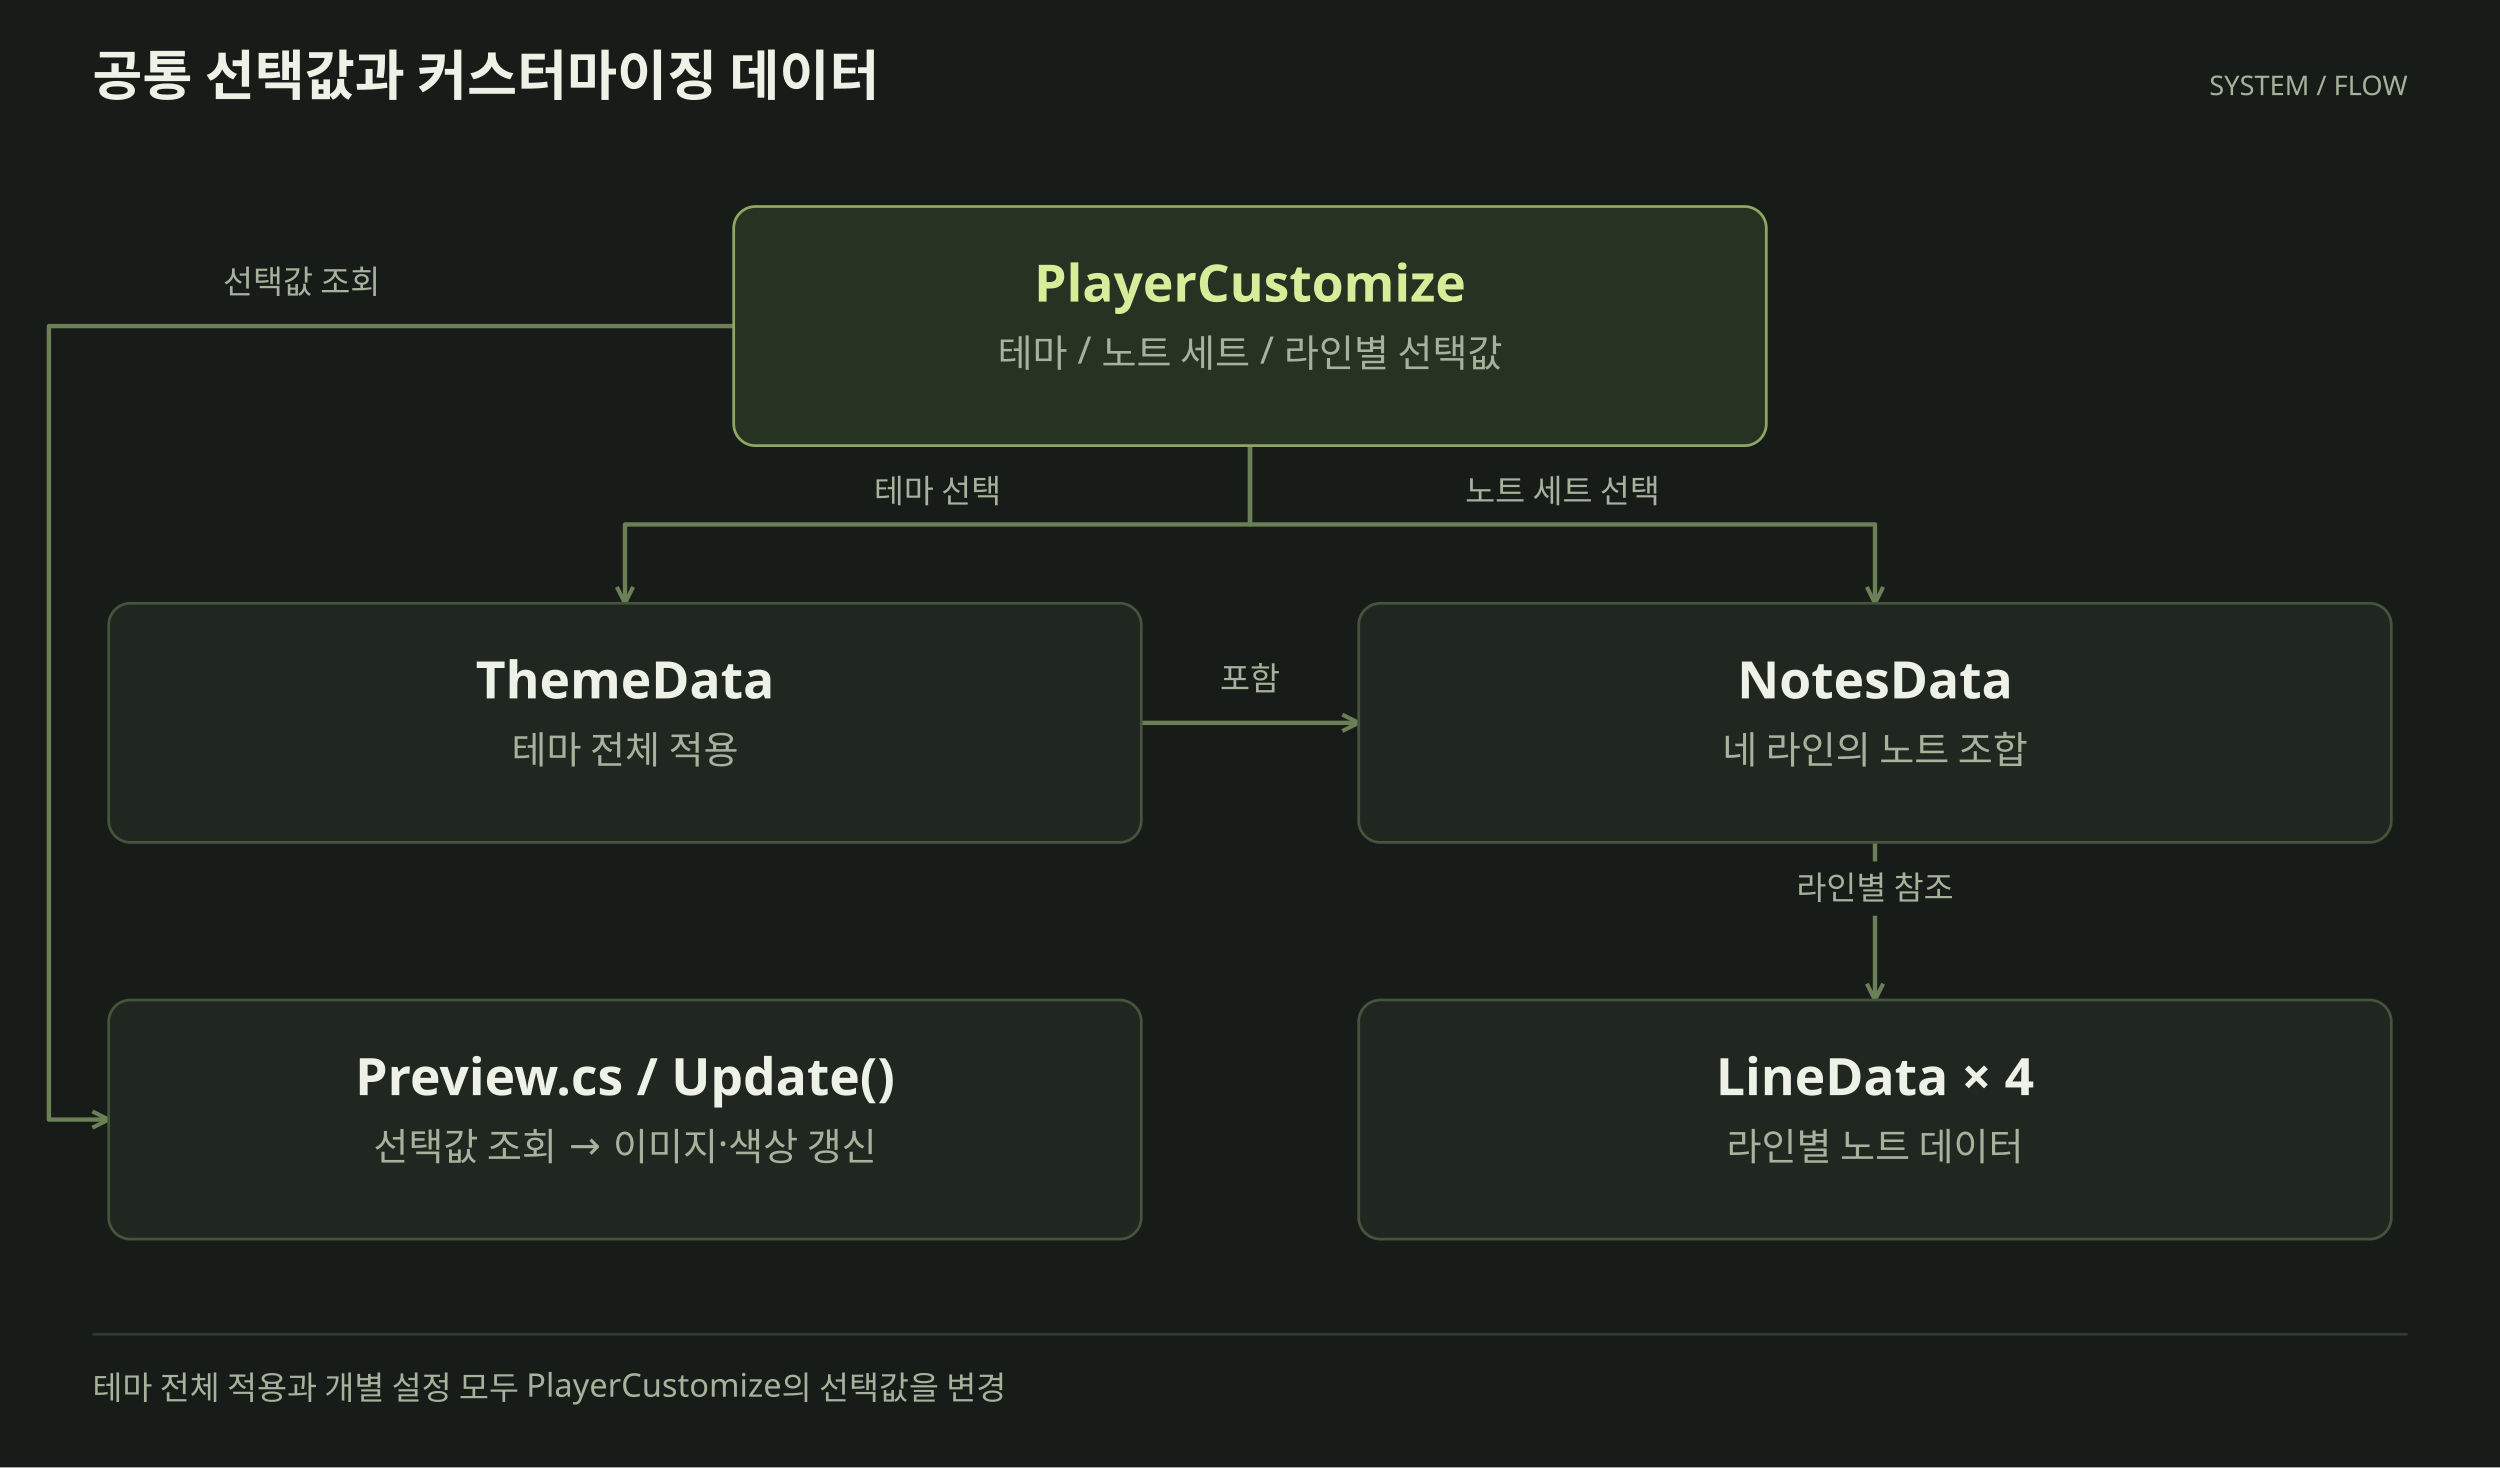
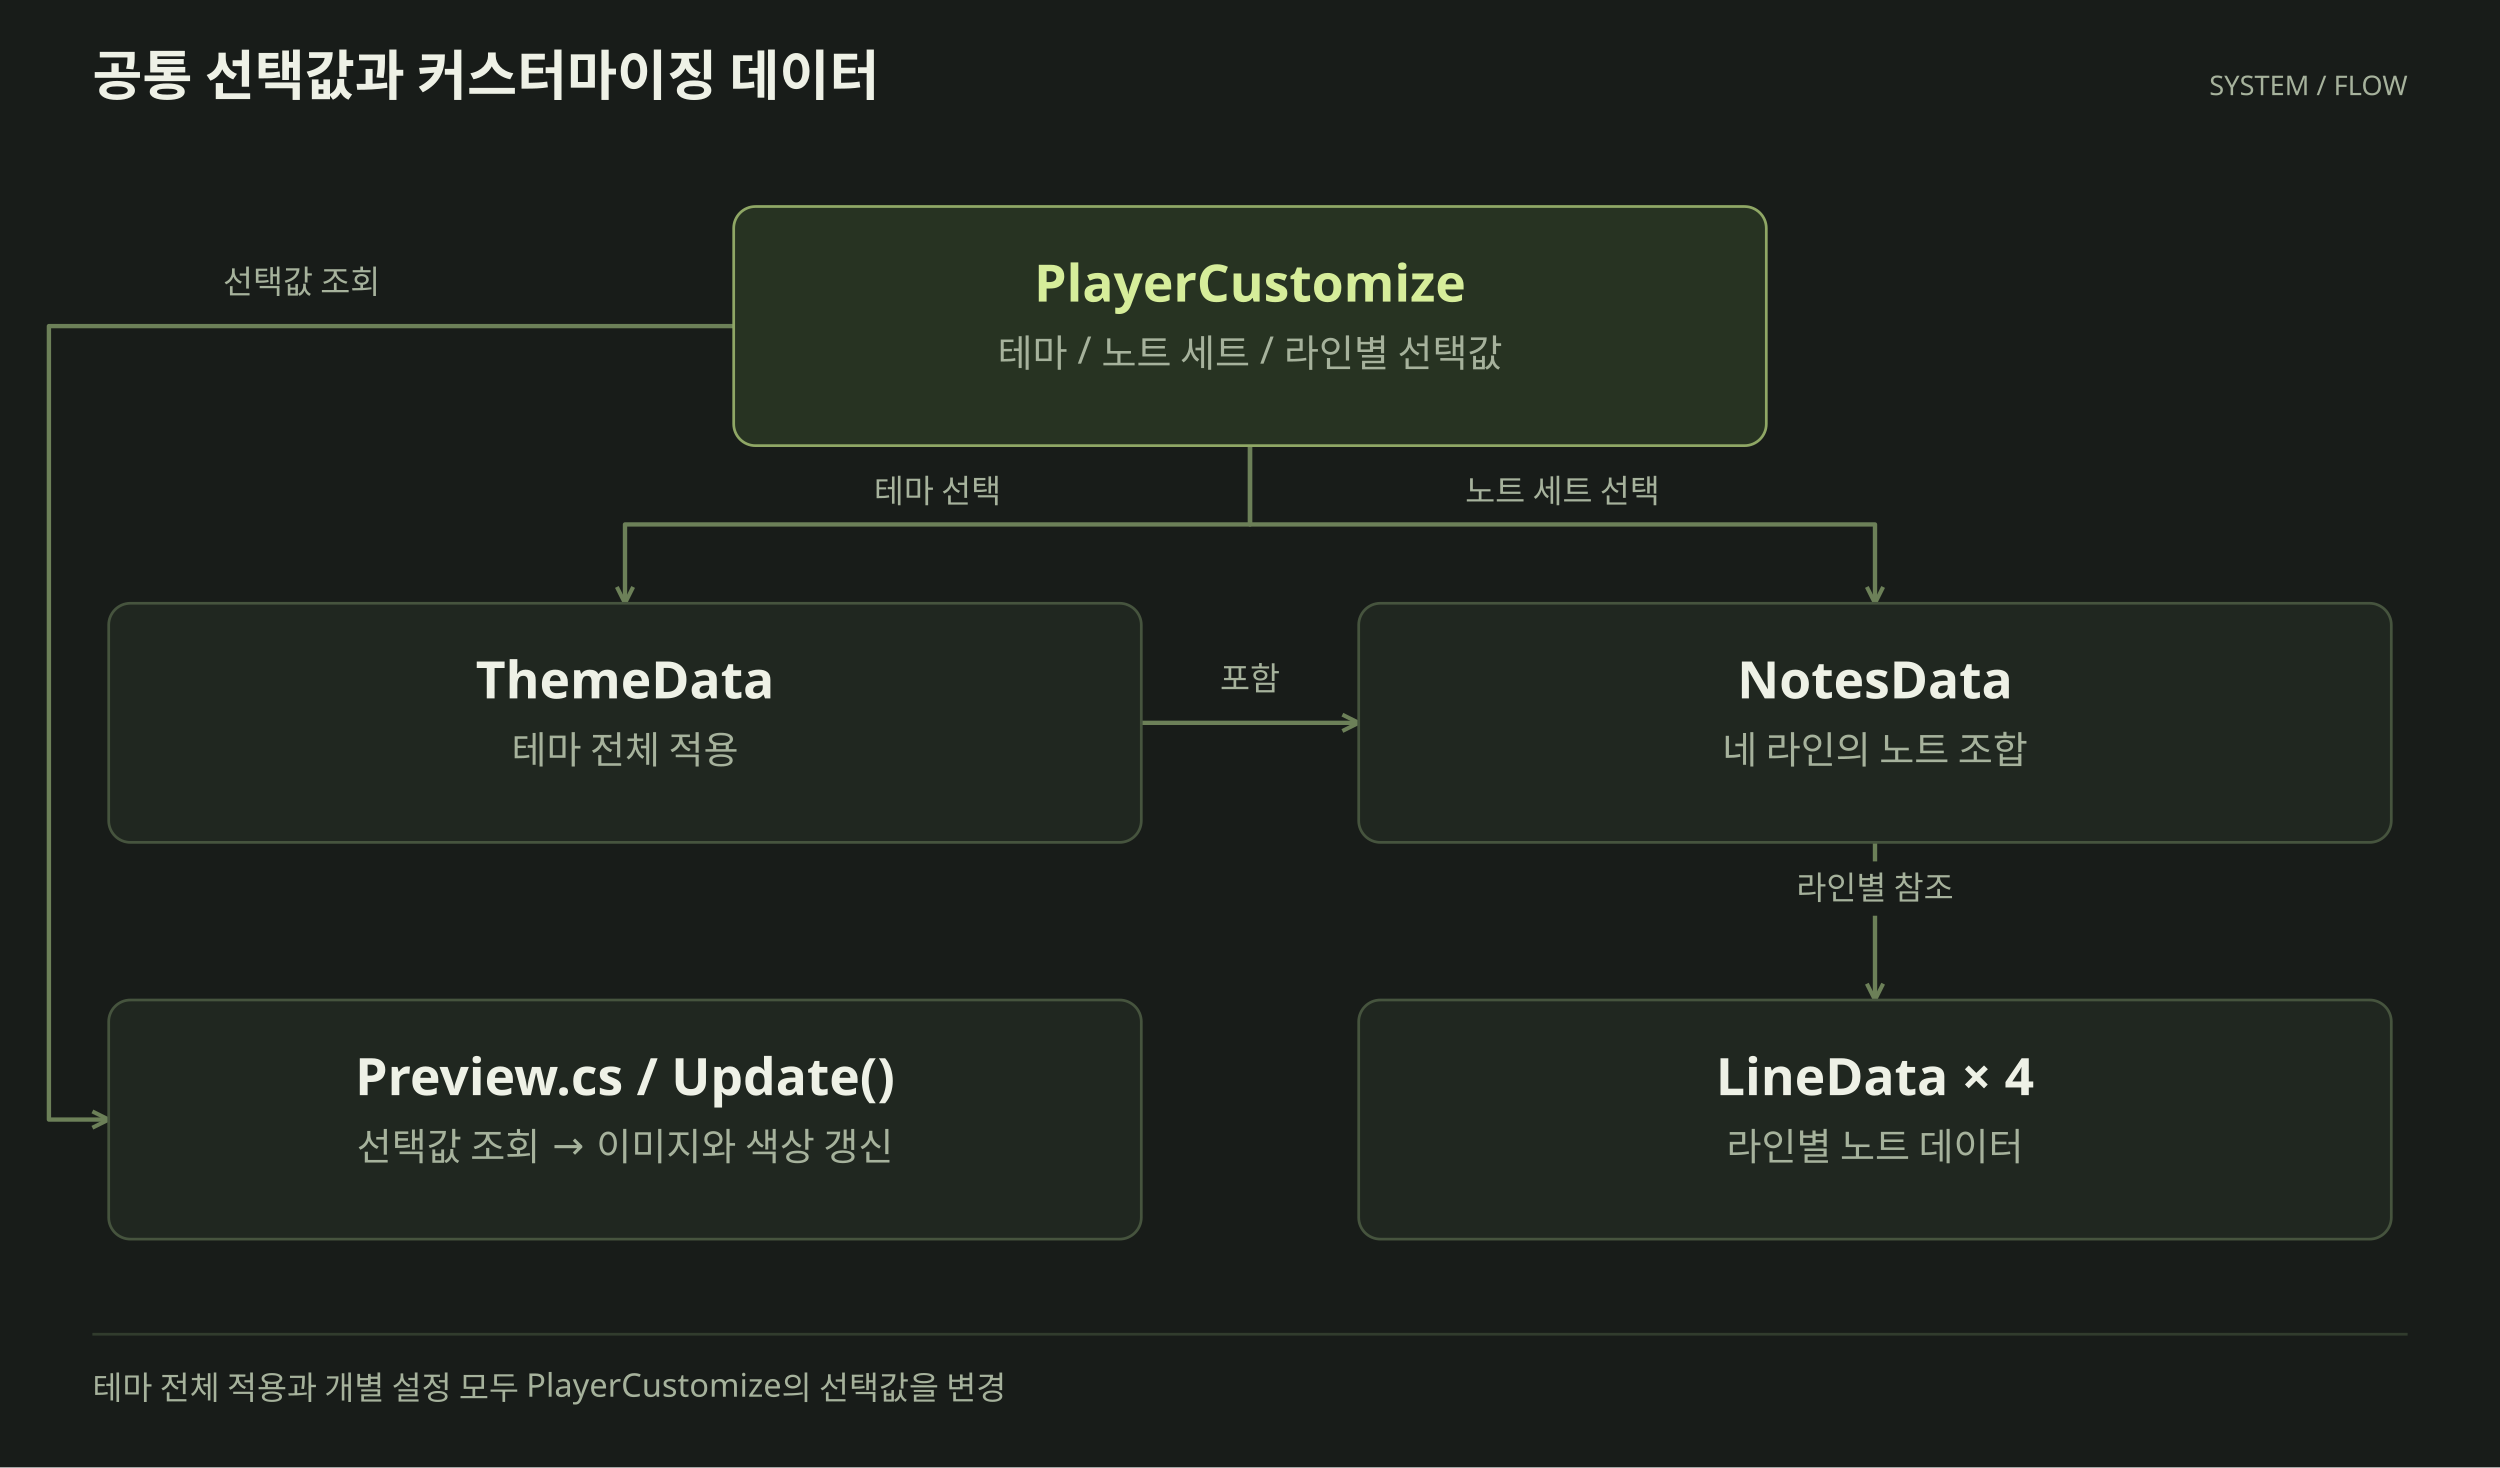
<svg xmlns="http://www.w3.org/2000/svg" width="920" height="540" viewBox="0 0 920 540" role="img" aria-labelledby="title desc">
  <defs>
    <marker id="arrow" markerWidth="8" markerHeight="8" refX="7" refY="4" orient="auto" markerUnits="userSpaceOnUse">
      <path d="M1 1 7 4 1 7" fill="none" stroke="#6c8058" stroke-width="1.5" />
    </marker>
  </defs>
  <defs>
    <marker id="inheritance" markerWidth="13" markerHeight="13" refX="12" refY="6.5" orient="auto" markerUnits="userSpaceOnUse">
      <path d="M1 1 12 6.5 1 12Z" fill="#181c19" stroke="#6c8058" stroke-width="1.5" />
    </marker>
  </defs>
  <rect width="920" height="540" fill="#181c19" />
  <g font-family="Pretendard,Noto Sans KR,Apple SD Gothic Neo,Malgun Gothic,sans-serif">
    <text x="34" y="35" fill="#eef1e6" font-size="20" font-weight="600" text-anchor="start">공통 선택값과 커스터마이징 데이터</text>
    <text x="886" y="35" fill="#a6b29c" font-size="10" font-weight="500" text-anchor="end">SYSTEM / FLOW</text>
    <polyline points="460.0,164 460.0,193.0 230.0,193.0 230.0,222" fill="none" stroke="#6c8058" stroke-width="1.6" stroke-linejoin="round" marker-end="url(#arrow)" />
    <rect x="308.0" y="171.0" width="74" height="20" rx="3" fill="#181c19" />
    <text x="345.0" y="185.0" fill="#a6b29c" font-size="12" font-weight="500" text-anchor="middle">테마 선택</text>
    <polyline points="460.0,164 460.0,193.0 690.0,193.0 690.0,222" fill="none" stroke="#6c8058" stroke-width="1.6" stroke-linejoin="round" marker-end="url(#arrow)" />
    <rect x="520.0" y="171.0" width="110" height="20" rx="3" fill="#181c19" />
    <text x="575.0" y="185.0" fill="#a6b29c" font-size="12" font-weight="500" text-anchor="middle">노트 세트 선택</text>
    <polyline points="420,266.0 500,266.0" fill="none" stroke="#6c8058" stroke-width="1.6" stroke-linejoin="round" marker-end="url(#arrow)" />
    <rect x="441.0" y="240.0" width="38" height="20" rx="3" fill="#181c19" />
    <text x="460.0" y="254.0" fill="#a6b29c" font-size="12" font-weight="500" text-anchor="middle">포함</text>
    <polyline points="690.0,310 690.0,339.0 690.0,339.0 690.0,368" fill="none" stroke="#6c8058" stroke-width="1.6" stroke-linejoin="round" marker-end="url(#arrow)" />
    <rect x="647.0" y="317.0" width="86" height="20" rx="3" fill="#181c19" />
    <text x="690.0" y="331.0" fill="#a6b29c" font-size="12" font-weight="500" text-anchor="middle">라인별 참조</text>
    <polyline points="270,120 18,120 18,412 40,412" fill="none" stroke="#6c8058" stroke-width="1.6" stroke-linejoin="round" marker-end="url(#arrow)" />
    <rect x="68.0" y="94" width="86" height="20" rx="3" fill="#181c19" />
    <text x="111" y="108" fill="#a6b29c" font-size="12" font-weight="500" text-anchor="middle">선택값 조회</text>
    <rect x="270.0" y="76" width="380" height="88" rx="8" fill="#273322" stroke="#8fa765" />
    <text x="460.0" y="111" fill="#d6ed9a" font-size="19" font-weight="600" text-anchor="middle">PlayerCustomize</text>
    <text x="460.0" y="135" fill="#a6b29c" font-size="14" font-weight="400" text-anchor="middle">테마 / 노트 세트 / 라인별 선택값</text>
    <rect x="40" y="222" width="380" height="88" rx="8" fill="#202720" stroke="#46543e" />
    <text x="230.0" y="257" fill="#eef1e6" font-size="19" font-weight="600" text-anchor="middle">ThemeData</text>
    <text x="230.0" y="281" fill="#a6b29c" font-size="14" font-weight="400" text-anchor="middle">테마 전체 적용</text>
    <rect x="500" y="222" width="380" height="88" rx="8" fill="#202720" stroke="#46543e" />
    <text x="690.0" y="257" fill="#eef1e6" font-size="19" font-weight="600" text-anchor="middle">NotesData</text>
    <text x="690.0" y="281" fill="#a6b29c" font-size="14" font-weight="400" text-anchor="middle">네 라인의 노트 조합</text>
    <rect x="500" y="368" width="380" height="88" rx="8" fill="#202720" stroke="#46543e" />
    <text x="690.0" y="403" fill="#eef1e6" font-size="19" font-weight="600" text-anchor="middle">LineData × 4</text>
    <text x="690.0" y="427" fill="#a6b29c" font-size="14" font-weight="400" text-anchor="middle">라인별 노트 데이터</text>
    <rect x="40" y="368" width="380" height="88" rx="8" fill="#202720" stroke="#46543e" />
    <text x="230.0" y="403" fill="#eef1e6" font-size="19" font-weight="600" text-anchor="middle">Preview.cs / Update()</text>
-     <text x="230.0" y="427" fill="#a6b29c" font-size="14" font-weight="400" text-anchor="middle">선택값 조회 → 이미지·색상 갱신</text>
+     <text x="230.0" y="427" fill="#a6b29c" font-size="14" font-weight="400" text-anchor="middle">선택값 조회 → 이미지와 색상 갱신</text>
    <path d="M34 491H886" stroke="#313c2d" />
    <text x="34" y="515" fill="#a6b29c" font-size="12" font-weight="400" text-anchor="start">테마 전체 적용과 개별 설정 모두 PlayerCustomize의 선택값을 변경</text>
  </g>
</svg>
